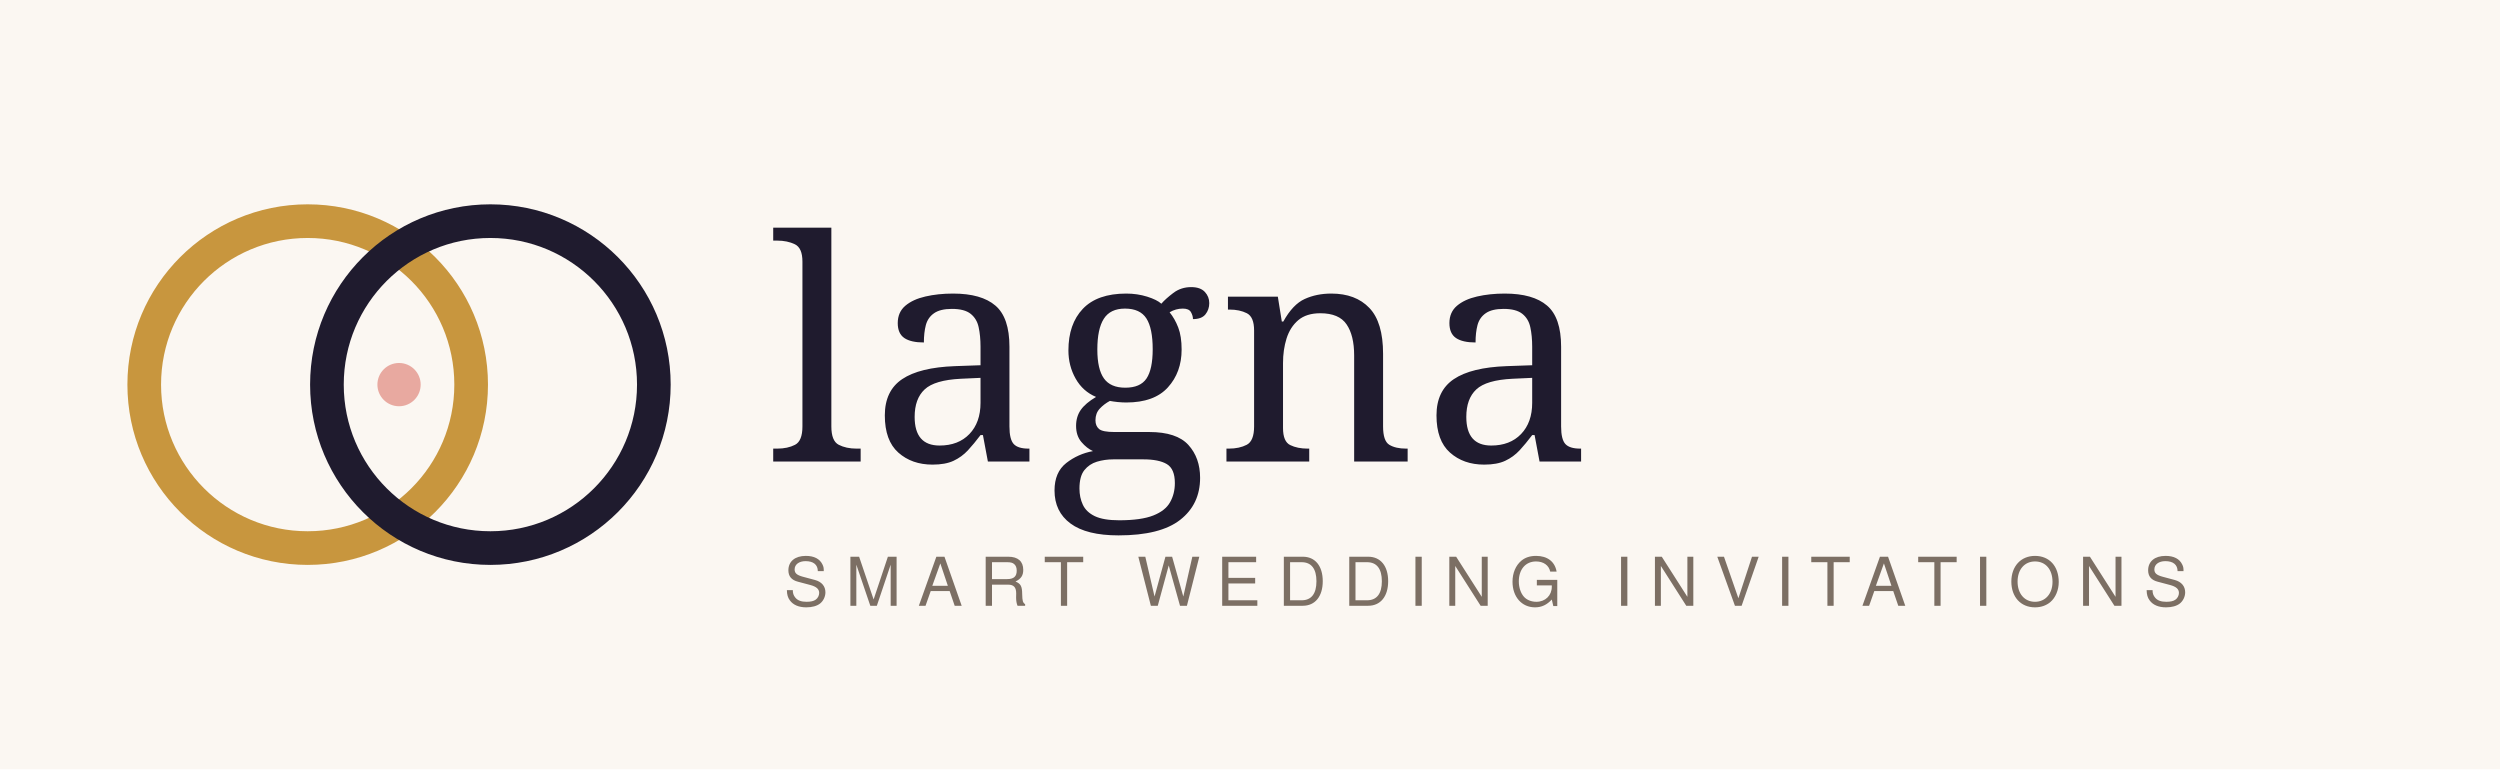
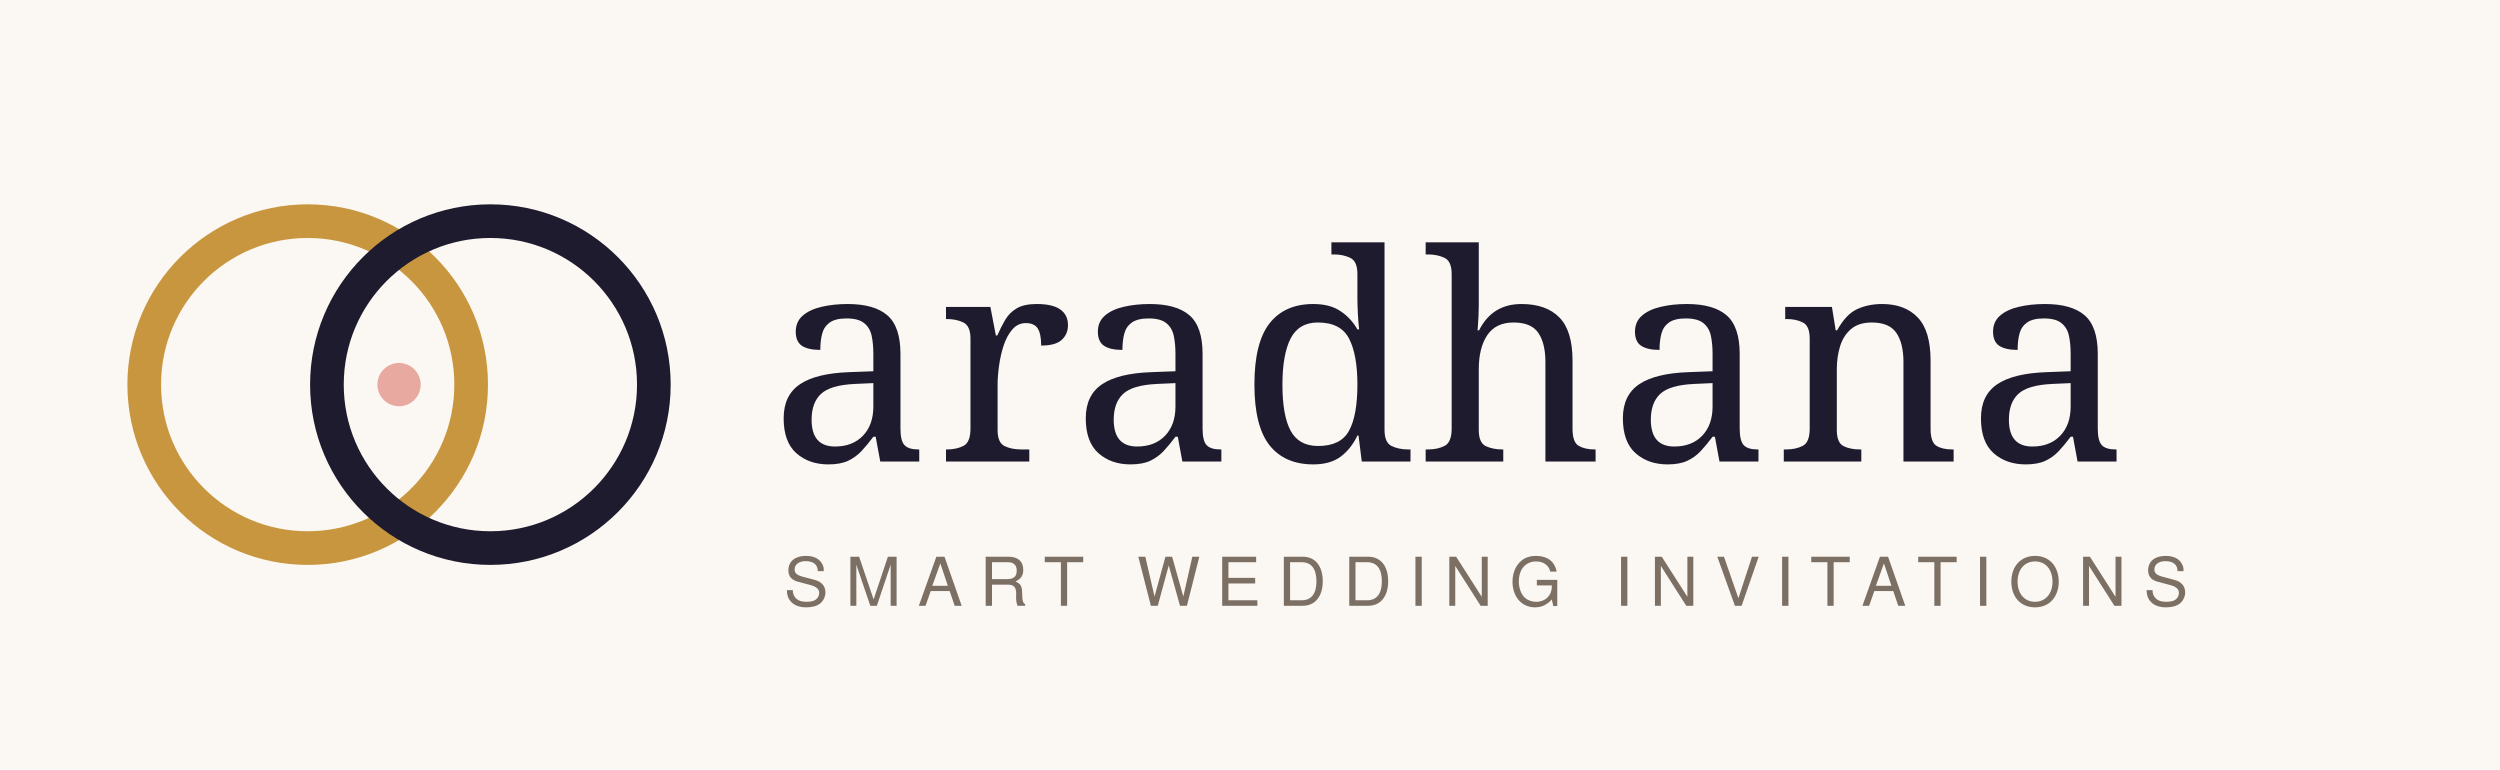
- <svg xmlns="http://www.w3.org/2000/svg" viewBox="0 0 520 160" width="520" height="160" role="img" aria-label="lagna logo">
+ <svg xmlns="http://www.w3.org/2000/svg" viewBox="0 0 520 160" width="520" height="160" role="img" aria-label="aradhana logo">
  <rect width="520" height="160" fill="#FBF7F2" />
  <circle cx="64" cy="80" r="34" fill="none" stroke="#C8963E" stroke-width="7" />
  <circle cx="102" cy="80" r="34" fill="none" stroke="#1F1B2E" stroke-width="7" />
  <circle cx="83" cy="80" r="4.5" fill="#E8A9A0" />
-   <text x="160" y="96" font-family="Georgia, 'Playfair Display', serif" font-size="64" fill="#1F1B2E" letter-spacing="1">lagna</text>
+   <text x="160" y="96" font-family="Georgia, 'Playfair Display', serif" font-size="60" fill="#1F1B2E" letter-spacing="1">aradhana</text>
  <text x="163" y="126" font-family="Helvetica, Arial, sans-serif" font-size="14" fill="#7C6F64" letter-spacing="3.5">SMART WEDDING INVITATIONS</text>
</svg>
